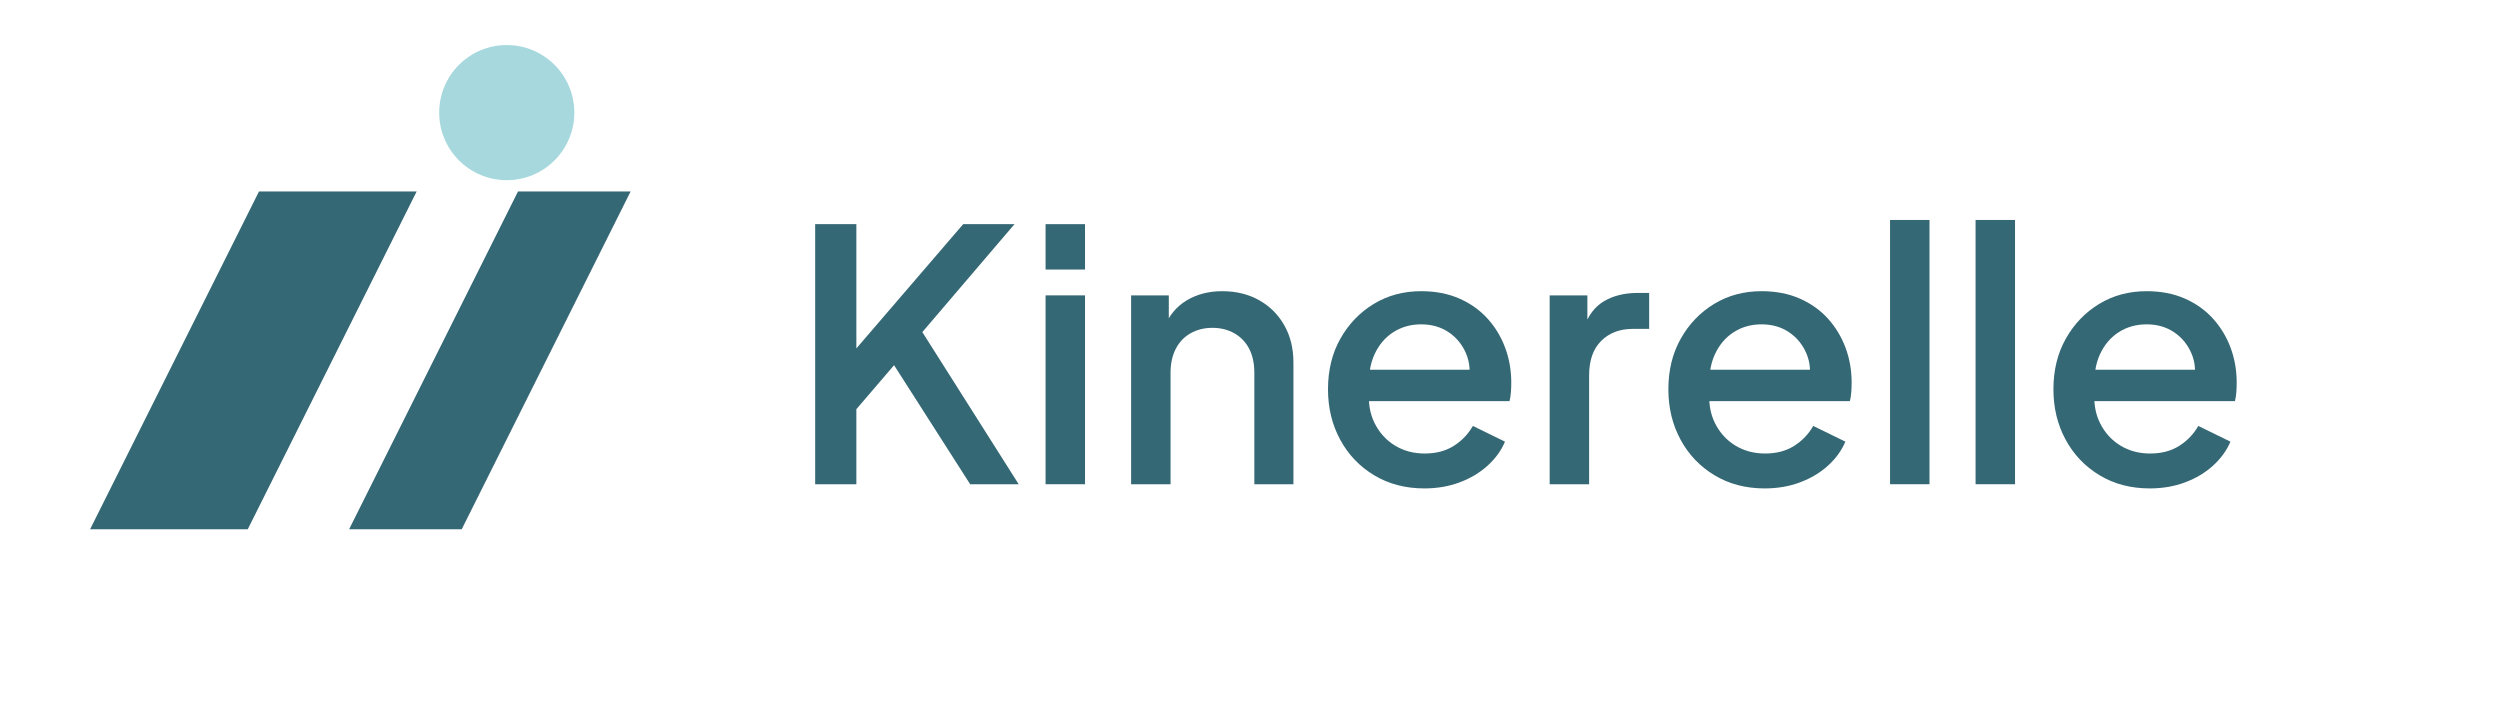
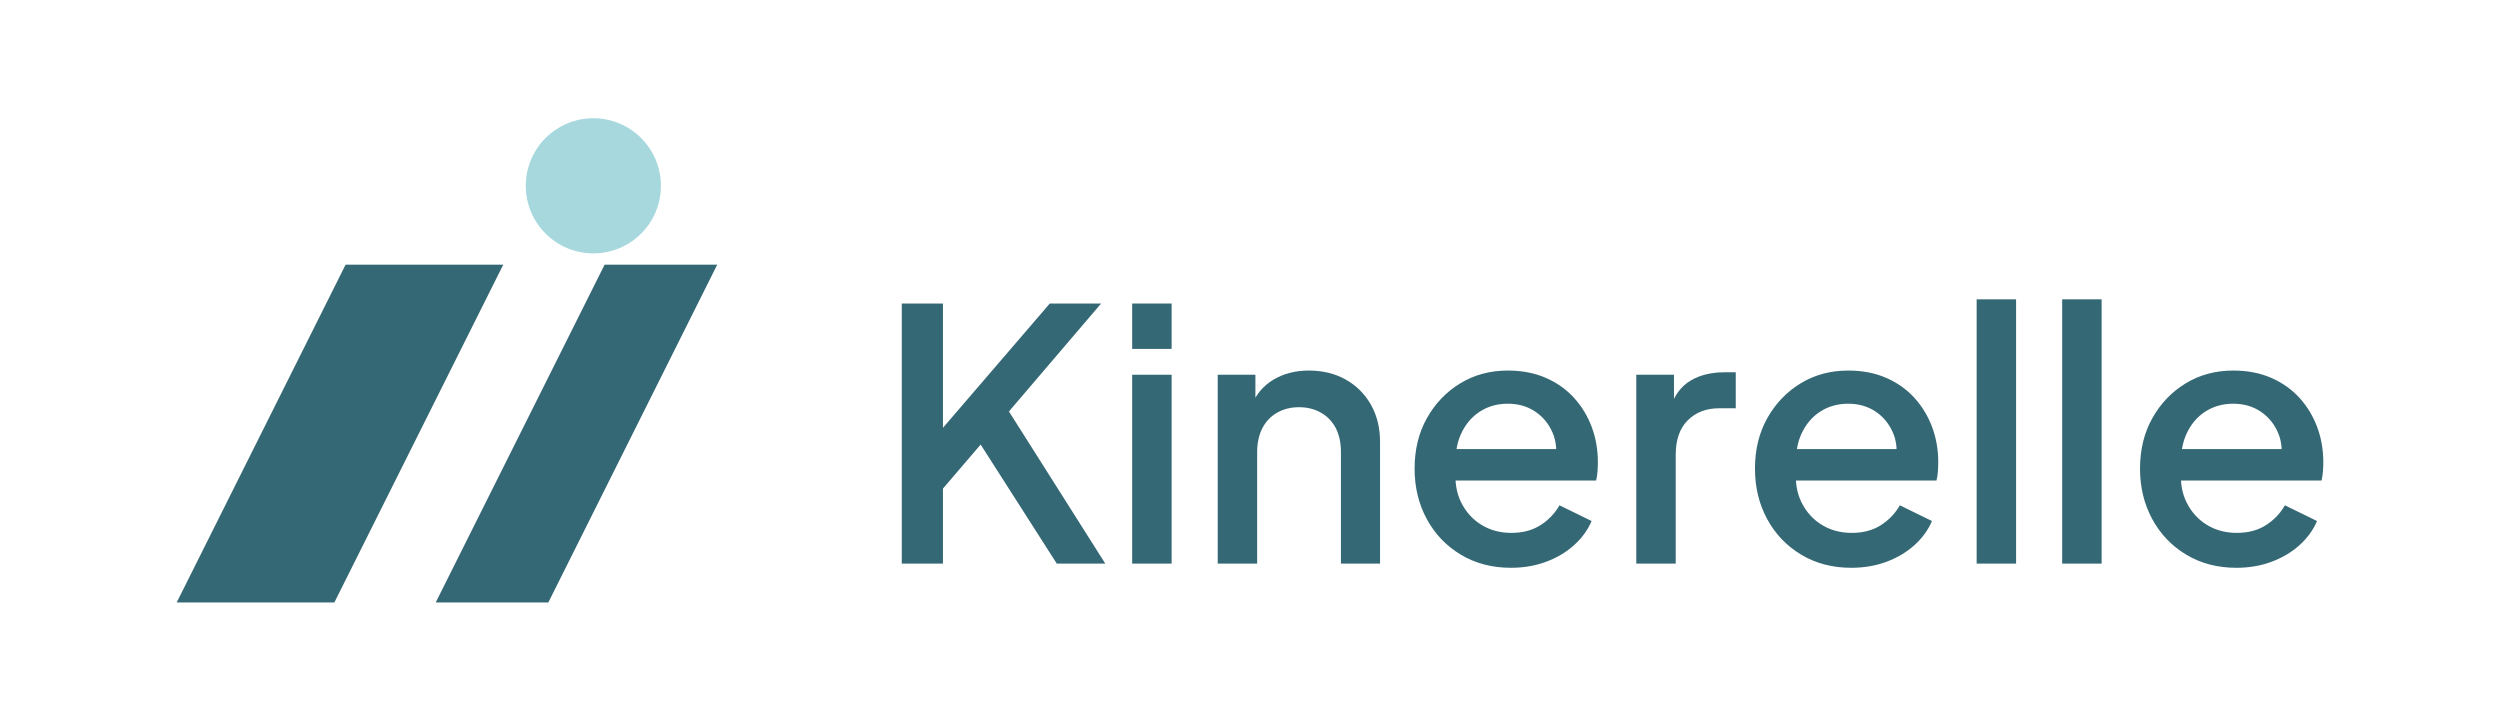
<svg xmlns="http://www.w3.org/2000/svg" viewBox="0 0 222 64" role="img" aria-label="Kinerelle">
-   <g id="movement-symbol">
-     <path d="M8 47 23 17h14L22 47Zm23 0 15-30h10L41 47Z" fill="#356875" />
-     <circle cx="45" cy="10" r="6" fill="#A6D8DE" />
+   <g transform="translate(7.69 6.5)">
+     <g id="movement-symbol">
+       <path d="M8 47 23 17h14L22 47Zm23 0 15-30h10L41 47Z" fill="#356875" />
+       <circle cx="45" cy="10" r="6" fill="#A6D8DE" />
+     </g>
+     <g id="wordmark" transform="translate(0 .548)">
+       <path d="M72.387 43.0V19.905H76.045V32.429L75.084 32.057L85.531 19.905H90.088L80.85 30.724L81.036 28.12L90.46 43.0H86.151L79.393 32.429L76.045 36.335V43.0Z" fill="#356875" />
+       <path d="M92.847 43.0V26.229H96.35V43.0ZM92.847 23.935V19.905H96.35V23.935Z" fill="#356875" />
+       <path d="M100.442 43.0V26.229H103.79V29.515L103.387 29.081Q104.007 27.5 105.371 26.678Q106.735 25.857 108.533 25.857Q110.393 25.857 111.819 26.663Q113.245 27.469 114.051 28.895Q114.857 30.321 114.857 32.181V43.0H111.385V33.111Q111.385 31.84 110.92 30.956Q110.455 30.073 109.602 29.593Q108.75 29.112 107.665 29.112Q106.58 29.112 105.727 29.593Q104.875 30.073 104.41 30.972Q103.945 31.871 103.945 33.111V43.0Z" fill="#356875" />
+       <path d="M126.482 43.372Q123.971 43.372 122.034 42.209Q120.096 41.047 119.011 39.047Q117.926 37.048 117.926 34.568Q117.926 32.026 119.026 30.073Q120.127 28.12 121.987 26.989Q123.847 25.857 126.203 25.857Q128.094 25.857 129.582 26.508Q131.07 27.159 132.093 28.291Q133.116 29.422 133.659 30.879Q134.201 32.336 134.201 33.979Q134.201 34.382 134.17 34.816Q134.139 35.25 134.046 35.622H120.685V32.832H132.062L130.388 34.103Q130.698 32.584 130.187 31.391Q129.675 30.197 128.637 29.5Q127.598 28.802 126.203 28.802Q124.808 28.802 123.723 29.5Q122.638 30.197 122.049 31.483Q121.46 32.77 121.584 34.599Q121.429 36.304 122.065 37.575Q122.7 38.846 123.862 39.559Q125.025 40.272 126.513 40.272Q128.032 40.272 129.101 39.59Q130.171 38.908 130.791 37.823L133.643 39.218Q133.147 40.396 132.108 41.341Q131.07 42.287 129.629 42.829Q128.187 43.372 126.482 43.372Z" fill="#356875" />
+       <path d="M137.611 43.0V26.229H140.959V29.608L140.649 29.112Q141.207 27.469 142.447 26.741Q143.687 26.012 145.423 26.012H146.446V29.205H144.989Q143.253 29.205 142.183 30.274Q141.114 31.344 141.114 33.328V43.0Z" fill="#356875" />
+       <path d="M156.707 43.372Q154.196 43.372 152.258 42.209Q150.321 41.047 149.236 39.047Q148.151 37.048 148.151 34.568Q148.151 32.026 149.252 30.073Q150.352 28.12 152.212 26.989Q154.072 25.857 156.428 25.857Q158.319 25.857 159.807 26.508Q161.295 27.159 162.318 28.291Q163.341 29.422 163.884 30.879Q164.426 32.336 164.426 33.979Q164.426 34.382 164.395 34.816Q164.364 35.25 164.271 35.622H150.91V32.832H162.287L160.613 34.103Q160.923 32.584 160.411 31.391Q159.9 30.197 158.862 29.5Q157.823 28.802 156.428 28.802Q155.033 28.802 153.948 29.5Q152.863 30.197 152.274 31.483Q151.685 32.77 151.809 34.599Q151.654 36.304 152.29 37.575Q152.925 38.846 154.088 39.559Q155.25 40.272 156.738 40.272Q158.257 40.272 159.327 39.59Q160.396 38.908 161.016 37.823L163.868 39.218Q163.372 40.396 162.334 41.341Q161.295 42.287 159.853 42.829Q158.412 43.372 156.707 43.372Z" fill="#356875" />
+       <path d="M167.836 43.0V19.533H171.339V43.0Z" fill="#356875" />
+       <path d="M175.431 43.0V19.533H178.934V43.0Z" fill="#356875" />
+       <path d="M190.9 43.372Q188.389 43.372 186.452 42.209Q184.514 41.047 183.429 39.047Q182.344 37.048 182.344 34.568Q182.344 32.026 183.445 30.073Q184.545 28.12 186.405 26.989Q188.265 25.857 190.621 25.857Q192.512 25.857 194 26.508Q195.488 27.159 196.511 28.291Q197.534 29.422 198.077 30.879Q198.619 32.336 198.619 33.979Q198.619 34.382 198.588 34.816Q198.557 35.25 198.464 35.622H185.103V32.832H196.48L194.806 34.103Q195.116 32.584 194.605 31.391Q194.093 30.197 193.055 29.5Q192.016 28.802 190.621 28.802Q189.226 28.802 188.141 29.5Q187.056 30.197 186.467 31.483Q185.878 32.77 186.002 34.599Q185.847 36.304 186.483 37.575Q187.118 38.846 188.281 39.559Q189.443 40.272 190.931 40.272Q192.45 40.272 193.52 39.59Q194.589 38.908 195.209 37.823L198.061 39.218Q197.565 40.396 196.527 41.341Q195.488 42.287 194.047 42.829Q192.605 43.372 190.9 43.372Z" fill="#356875" />
+     </g>
  </g>
-   <path d="M72.387 43.0V19.905H76.045V32.429L75.084 32.057L85.531 19.905H90.088L80.85 30.724L81.036 28.12L90.46 43.0H86.151L79.393 32.429L76.045 36.335V43.0Z" fill="#356875" />
-   <path d="M92.847 43.0V26.229H96.35V43.0ZM92.847 23.935V19.905H96.35V23.935Z" fill="#356875" />
-   <path d="M100.442 43.0V26.229H103.79V29.515L103.387 29.081Q104.007 27.5 105.371 26.678Q106.735 25.857 108.533 25.857Q110.393 25.857 111.819 26.663Q113.245 27.469 114.051 28.895Q114.857 30.321 114.857 32.181V43.0H111.385V33.111Q111.385 31.84 110.92 30.956Q110.455 30.073 109.602 29.593Q108.75 29.112 107.665 29.112Q106.58 29.112 105.727 29.593Q104.875 30.073 104.41 30.972Q103.945 31.871 103.945 33.111V43.0Z" fill="#356875" />
-   <path d="M126.482 43.372Q123.971 43.372 122.034 42.209Q120.096 41.047 119.011 39.047Q117.926 37.048 117.926 34.568Q117.926 32.026 119.026 30.073Q120.127 28.12 121.987 26.989Q123.847 25.857 126.203 25.857Q128.094 25.857 129.582 26.508Q131.07 27.159 132.093 28.291Q133.116 29.422 133.659 30.879Q134.201 32.336 134.201 33.979Q134.201 34.382 134.17 34.816Q134.139 35.25 134.046 35.622H120.685V32.832H132.062L130.388 34.103Q130.698 32.584 130.187 31.391Q129.675 30.197 128.637 29.5Q127.598 28.802 126.203 28.802Q124.808 28.802 123.723 29.5Q122.638 30.197 122.049 31.483Q121.46 32.77 121.584 34.599Q121.429 36.304 122.065 37.575Q122.7 38.846 123.862 39.559Q125.025 40.272 126.513 40.272Q128.032 40.272 129.101 39.59Q130.171 38.908 130.791 37.823L133.643 39.218Q133.147 40.396 132.108 41.341Q131.07 42.287 129.629 42.829Q128.187 43.372 126.482 43.372Z" fill="#356875" />
-   <path d="M137.611 43.0V26.229H140.959V29.608L140.649 29.112Q141.207 27.469 142.447 26.741Q143.687 26.012 145.423 26.012H146.446V29.205H144.989Q143.253 29.205 142.183 30.274Q141.114 31.344 141.114 33.328V43.0Z" fill="#356875" />
-   <path d="M156.707 43.372Q154.196 43.372 152.258 42.209Q150.321 41.047 149.236 39.047Q148.151 37.048 148.151 34.568Q148.151 32.026 149.252 30.073Q150.352 28.12 152.212 26.989Q154.072 25.857 156.428 25.857Q158.319 25.857 159.807 26.508Q161.295 27.159 162.318 28.291Q163.341 29.422 163.884 30.879Q164.426 32.336 164.426 33.979Q164.426 34.382 164.395 34.816Q164.364 35.25 164.271 35.622H150.91V32.832H162.287L160.613 34.103Q160.923 32.584 160.411 31.391Q159.9 30.197 158.862 29.5Q157.823 28.802 156.428 28.802Q155.033 28.802 153.948 29.5Q152.863 30.197 152.274 31.483Q151.685 32.77 151.809 34.599Q151.654 36.304 152.29 37.575Q152.925 38.846 154.088 39.559Q155.25 40.272 156.738 40.272Q158.257 40.272 159.327 39.59Q160.396 38.908 161.016 37.823L163.868 39.218Q163.372 40.396 162.334 41.341Q161.295 42.287 159.853 42.829Q158.412 43.372 156.707 43.372Z" fill="#356875" />
-   <path d="M167.836 43.0V19.533H171.339V43.0Z" fill="#356875" />
-   <path d="M175.431 43.0V19.533H178.934V43.0Z" fill="#356875" />
-   <path d="M190.9 43.372Q188.389 43.372 186.452 42.209Q184.514 41.047 183.429 39.047Q182.344 37.048 182.344 34.568Q182.344 32.026 183.445 30.073Q184.545 28.12 186.405 26.989Q188.265 25.857 190.621 25.857Q192.512 25.857 194 26.508Q195.488 27.159 196.511 28.291Q197.534 29.422 198.077 30.879Q198.619 32.336 198.619 33.979Q198.619 34.382 198.588 34.816Q198.557 35.25 198.464 35.622H185.103V32.832H196.48L194.806 34.103Q195.116 32.584 194.605 31.391Q194.093 30.197 193.055 29.5Q192.016 28.802 190.621 28.802Q189.226 28.802 188.141 29.5Q187.056 30.197 186.467 31.483Q185.878 32.77 186.002 34.599Q185.847 36.304 186.483 37.575Q187.118 38.846 188.281 39.559Q189.443 40.272 190.931 40.272Q192.45 40.272 193.52 39.59Q194.589 38.908 195.209 37.823L198.061 39.218Q197.565 40.396 196.527 41.341Q195.488 42.287 194.047 42.829Q192.605 43.372 190.9 43.372Z" fill="#356875" />
</svg>
